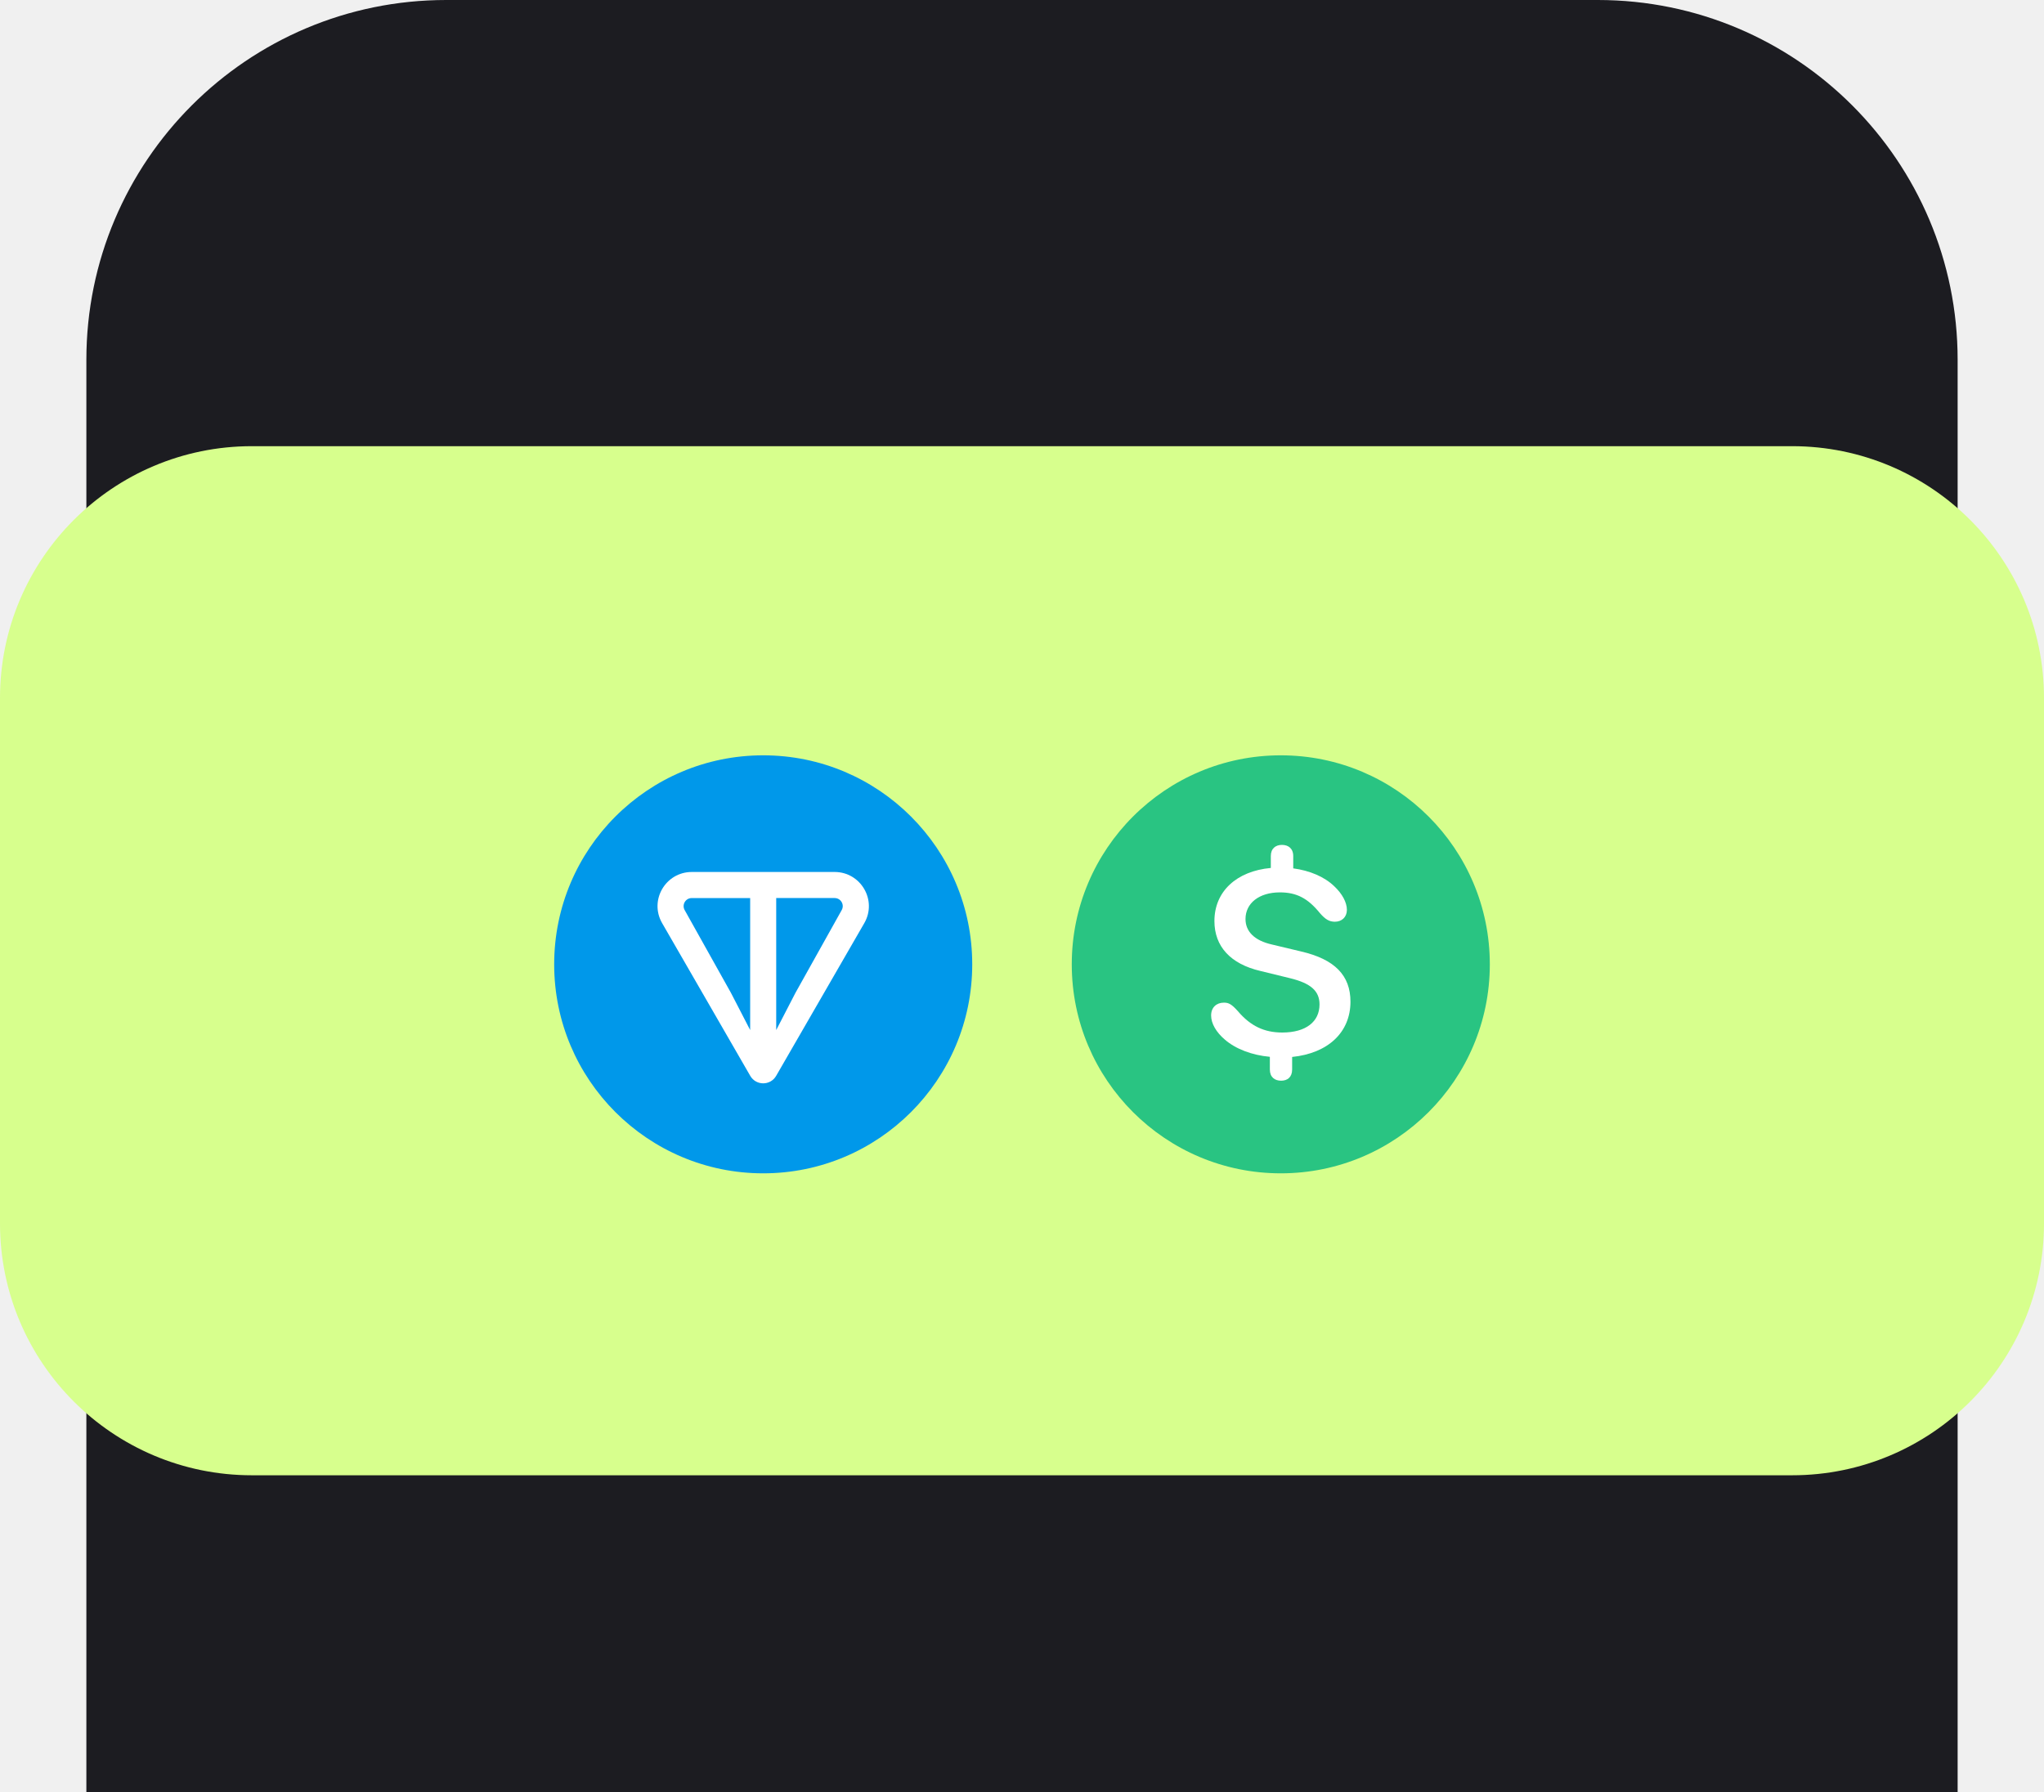
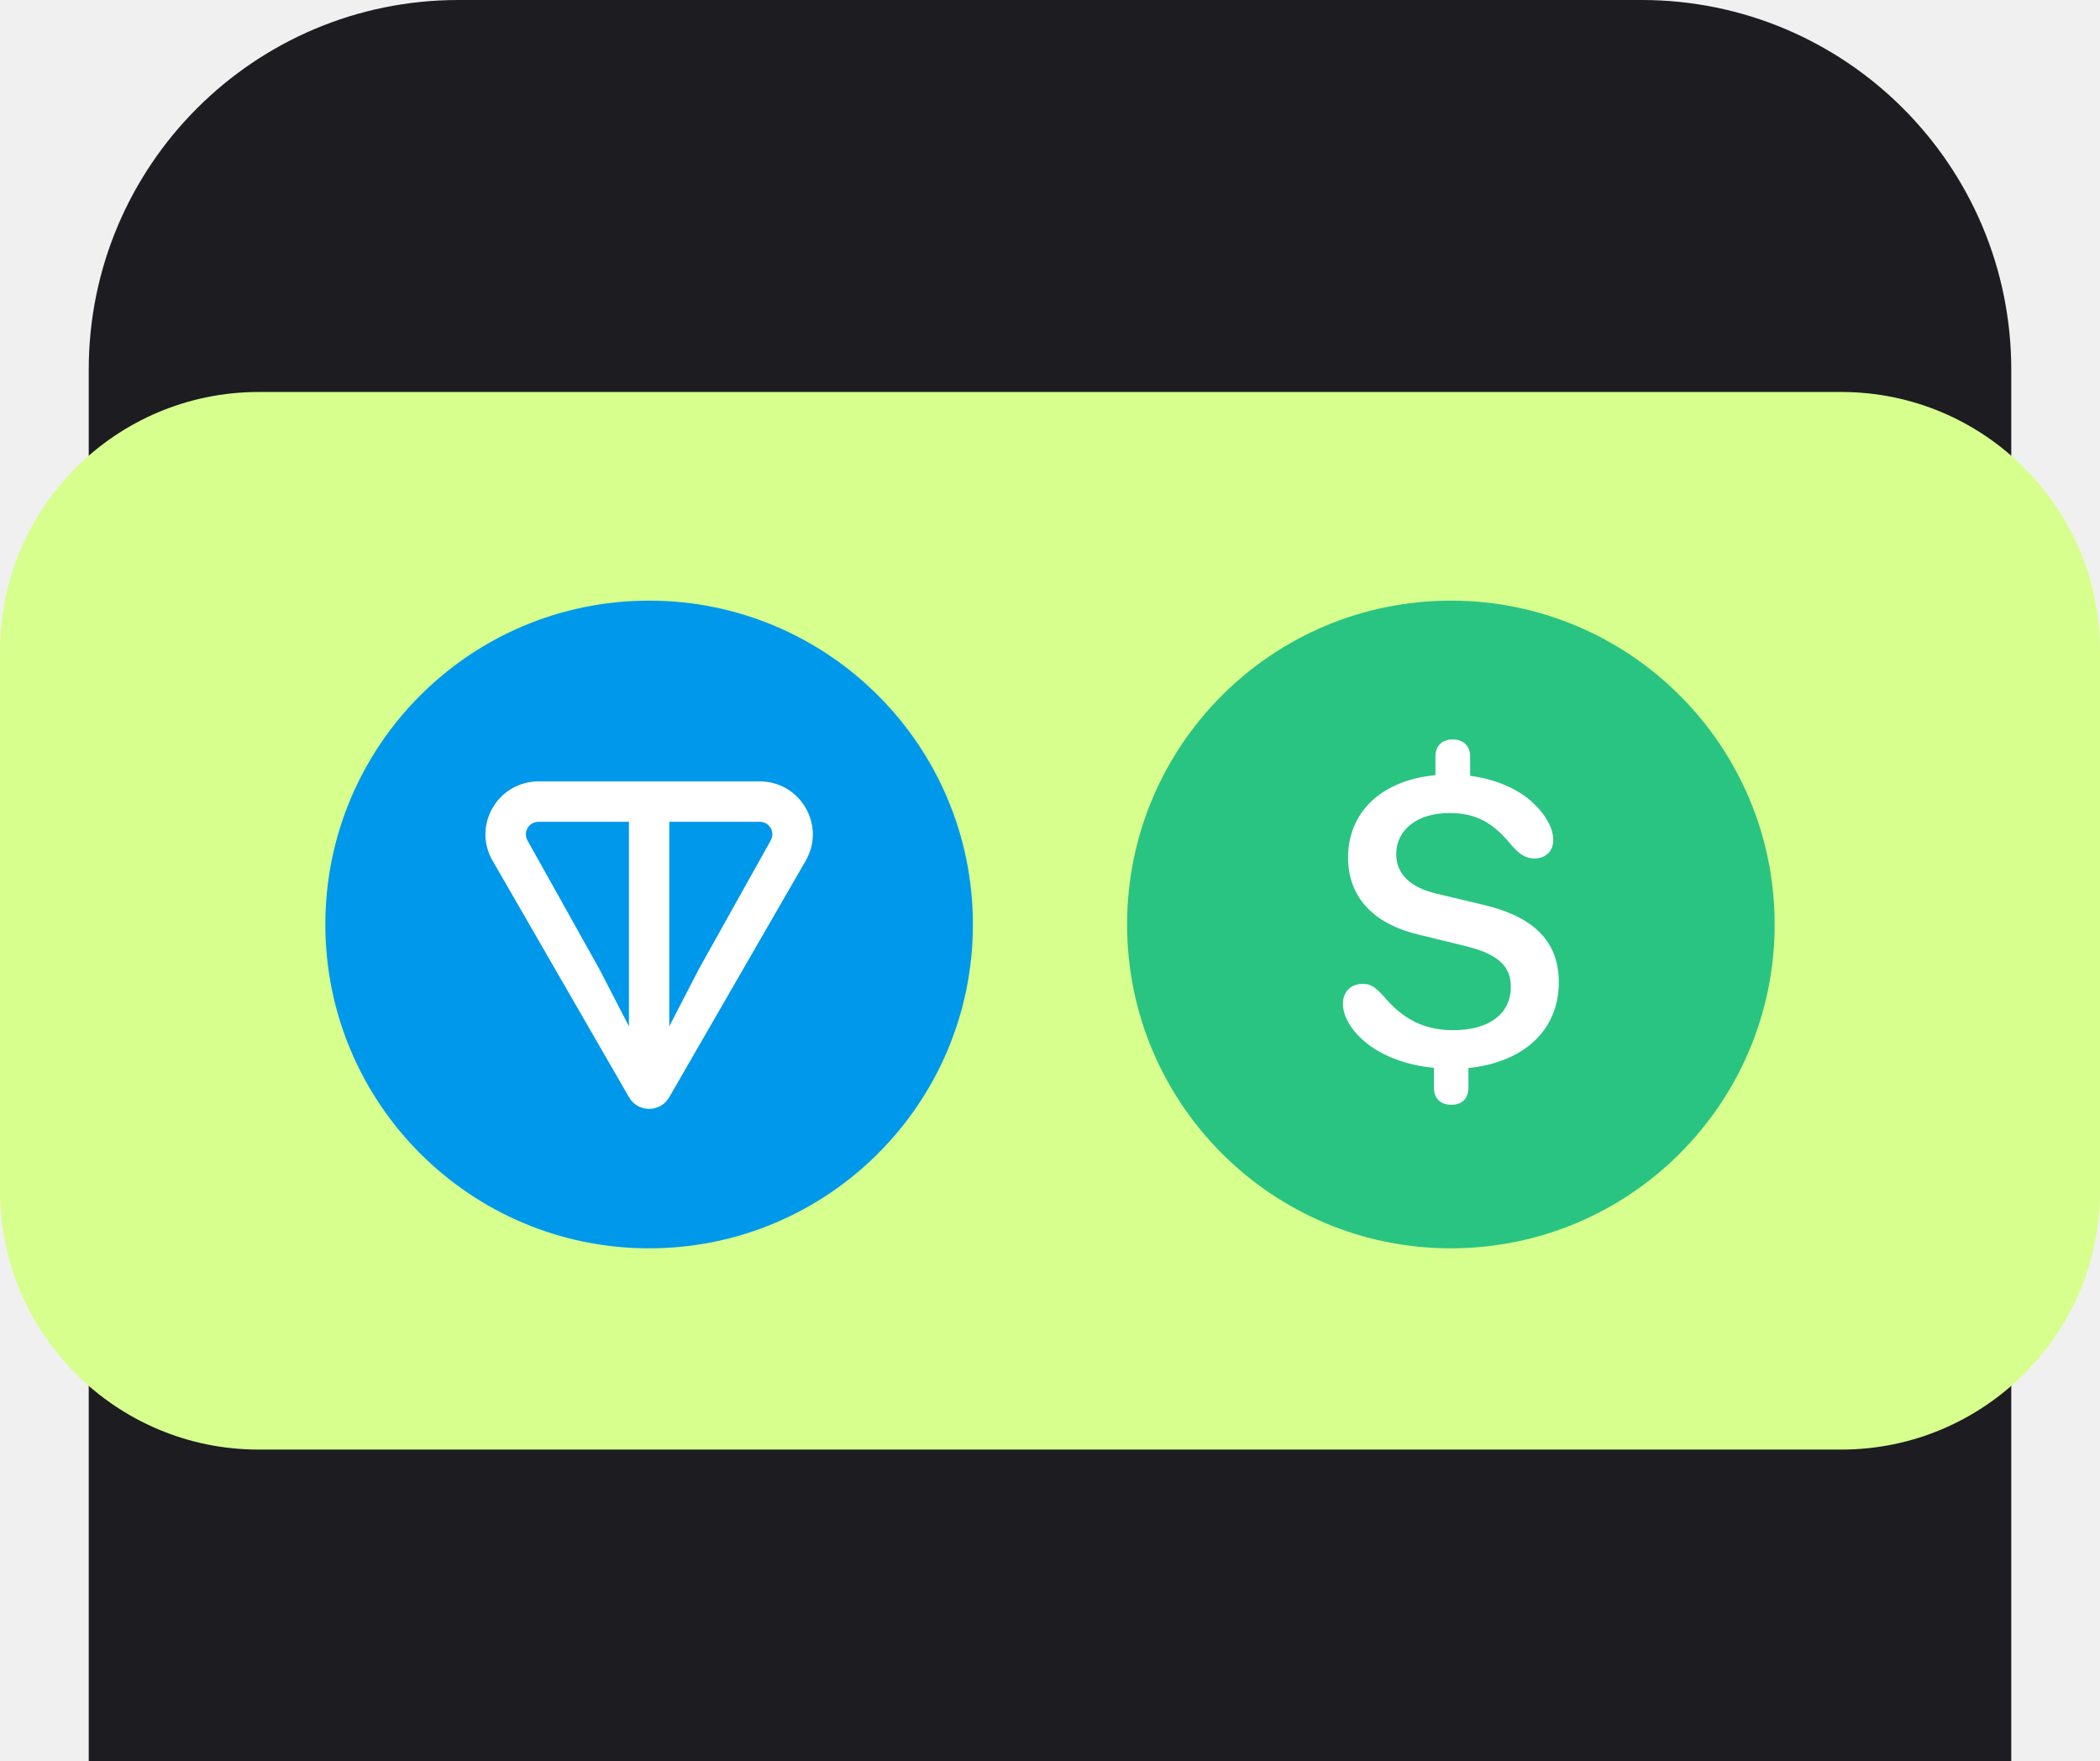
- <svg xmlns="http://www.w3.org/2000/svg" width="284" height="249" viewBox="0 0 284 249" fill="none">
+ <svg xmlns="http://www.w3.org/2000/svg" width="284" height="238" viewBox="0 0 284 238" fill="none">
  <rect x="12" width="260" height="517" rx="50" fill="#1C1C21" />
-   <rect y="62" width="284" height="143" rx="35" fill="#D7FF8D" />
-   <g clip-path="url(#clip0_207_5736)">
-     <path d="M106.043 163.042C122.082 163.042 135.085 150.039 135.085 134C135.085 117.96 122.082 104.957 106.043 104.957C90.003 104.957 77 117.96 77 134C77 150.039 90.003 163.042 106.043 163.042Z" fill="#0098EA" />
-     <path d="M115.959 121.167H96.125C92.478 121.167 90.167 125.101 92.002 128.281L104.242 149.497C105.041 150.883 107.043 150.883 107.841 149.497L120.085 128.281C121.917 125.106 119.605 121.167 115.961 121.167H115.959ZM104.232 143.135L101.566 137.975L95.134 126.471C94.71 125.735 95.234 124.791 96.123 124.791H104.23V143.137L104.232 143.135ZM116.945 126.469L110.515 137.978L107.849 143.135V124.789H115.956C116.845 124.789 117.369 125.732 116.945 126.469Z" fill="white" />
+   <rect y="53" width="284" height="143" rx="35" fill="#D7FF8D" />
+   <g clip-path="url(#clip0_356_2370)">
+     <path d="M87.787 168.787C111.97 168.787 131.574 149.183 131.574 125C131.574 100.817 111.97 81.213 87.787 81.213C63.604 81.213 44 100.817 44 125C44 149.183 63.604 168.787 87.787 168.787Z" fill="#0098EA" />
+     <path d="M102.738 105.654H72.835C67.337 105.654 63.852 111.585 66.618 116.38L85.073 148.367C86.278 150.456 89.296 150.456 90.5 148.367L108.959 116.38C111.721 111.593 108.236 105.654 102.742 105.654H102.738ZM85.058 138.775L81.039 130.996L71.341 113.651C70.702 112.541 71.492 111.118 72.832 111.118H85.055V138.778L85.058 138.775ZM104.225 113.647L94.531 131L90.511 138.775V111.115H102.735C104.074 111.115 104.865 112.537 104.225 113.647Z" fill="white" />
  </g>
-   <g clip-path="url(#clip1_207_5736)">
-     <path d="M177.957 163.042C193.997 163.042 207 150.039 207 134C207 117.96 193.997 104.957 177.957 104.957C161.918 104.957 148.915 117.96 148.915 134C148.915 150.039 161.918 163.042 177.957 163.042Z" fill="#29C482" />
-     <path d="M178.005 150.17C177.107 150.17 176.438 149.677 176.438 148.615V146.852C173.953 146.624 171.698 145.771 170.188 144.463C168.984 143.439 168.277 142.225 168.277 141.107C168.277 139.988 169.022 139.324 170.054 139.324C170.704 139.324 171.105 139.514 172.004 140.519C173.743 142.567 175.654 143.477 178.158 143.477C181.446 143.477 183.338 141.979 183.338 139.571C183.338 137.712 182.134 136.632 179.248 135.93L175.138 134.925C170.972 133.958 168.735 131.512 168.735 127.985C168.735 123.889 171.793 121.045 176.572 120.609V118.959C176.572 117.897 177.241 117.404 178.12 117.404C178.999 117.404 179.687 117.897 179.687 118.959V120.666C181.962 120.969 184.007 121.822 185.383 123.15C186.492 124.193 187.141 125.387 187.141 126.43C187.141 127.435 186.434 128.08 185.479 128.08C184.714 128.08 184.16 127.776 183.376 126.866C181.713 124.818 180.146 124.003 177.833 124.003C174.928 124.003 173.055 125.52 173.055 127.701C173.055 129.445 174.297 130.697 176.725 131.246L180.777 132.213C185.44 133.294 187.638 135.532 187.638 139.191C187.638 143.439 184.542 146.359 179.534 146.871V148.615C179.534 149.677 178.884 150.17 178.005 150.17Z" fill="white" />
+   <g clip-path="url(#clip1_356_2370)">
+     <path d="M196.213 168.787C220.396 168.787 240 149.183 240 125C240 100.817 220.396 81.213 196.213 81.213C172.03 81.213 152.426 100.817 152.426 125C152.426 149.183 172.03 168.787 196.213 168.787Z" fill="#29C482" />
+     <path d="M196.285 149.381C194.931 149.381 193.922 148.638 193.922 147.037V144.378C190.176 144.035 186.775 142.749 184.499 140.776C182.683 139.232 181.617 137.403 181.617 135.716C181.617 134.029 182.741 133.029 184.297 133.029C185.277 133.029 185.882 133.315 187.236 134.83C189.859 137.917 192.74 139.29 196.515 139.29C201.472 139.29 204.325 137.031 204.325 133.4C204.325 130.599 202.509 128.969 198.158 127.911L191.962 126.396C185.68 124.938 182.309 121.25 182.309 115.933C182.309 109.758 186.919 105.469 194.124 104.812V102.325C194.124 100.724 195.132 99.981 196.458 99.981C197.783 99.981 198.821 100.724 198.821 102.325V104.898C202.25 105.355 205.333 106.642 207.408 108.643C209.08 110.215 210.059 112.016 210.059 113.589C210.059 115.104 208.993 116.076 207.552 116.076C206.4 116.076 205.564 115.618 204.382 114.246C201.875 111.159 199.512 109.929 196.026 109.929C191.645 109.929 188.821 112.216 188.821 115.504C188.821 118.134 190.694 120.021 194.354 120.85L200.463 122.308C207.495 123.938 210.809 127.311 210.809 132.829C210.809 139.232 206.14 143.635 198.59 144.407V147.037C198.59 148.638 197.611 149.381 196.285 149.381Z" fill="white" />
  </g>
  <defs>
-     <clipPath id="clip0_207_5736">
-       <rect width="58.085" height="58.085" fill="white" transform="translate(77 104.957)" />
+     <clipPath id="clip0_356_2370">
+       <rect width="87.574" height="87.574" fill="white" transform="translate(44 81.2129)" />
    </clipPath>
-     <clipPath id="clip1_207_5736">
-       <rect width="58.085" height="58.085" fill="white" transform="translate(148.915 104.957)" />
+     <clipPath id="clip1_356_2370">
+       <rect width="87.574" height="87.574" fill="white" transform="translate(152.426 81.2129)" />
    </clipPath>
  </defs>
</svg>
